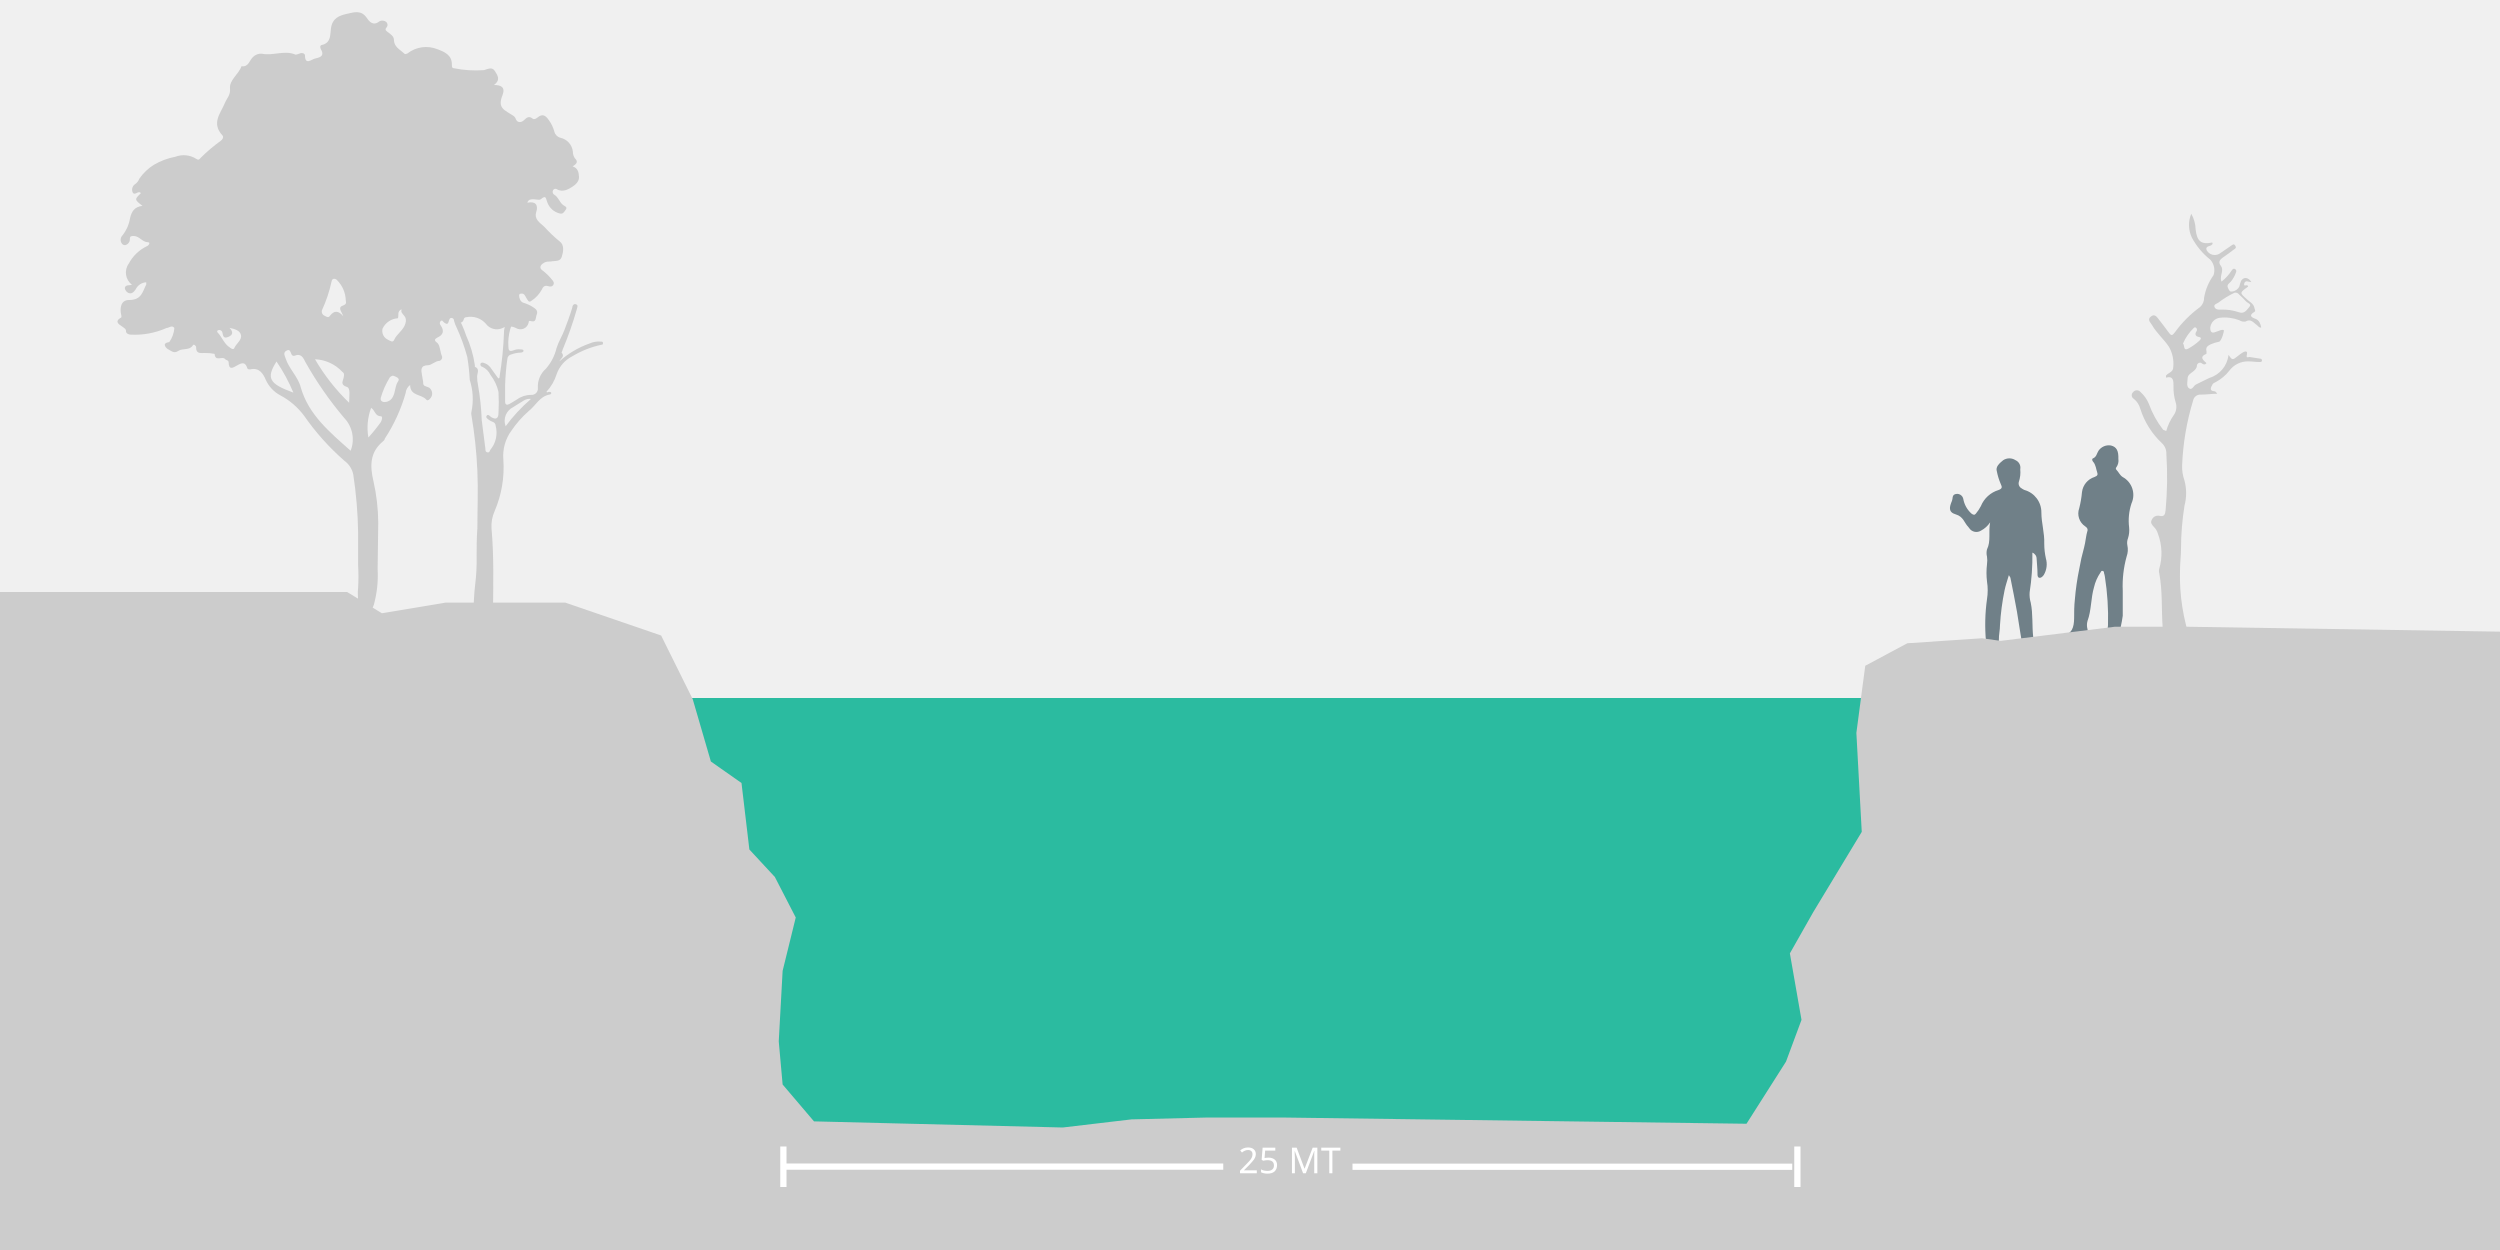
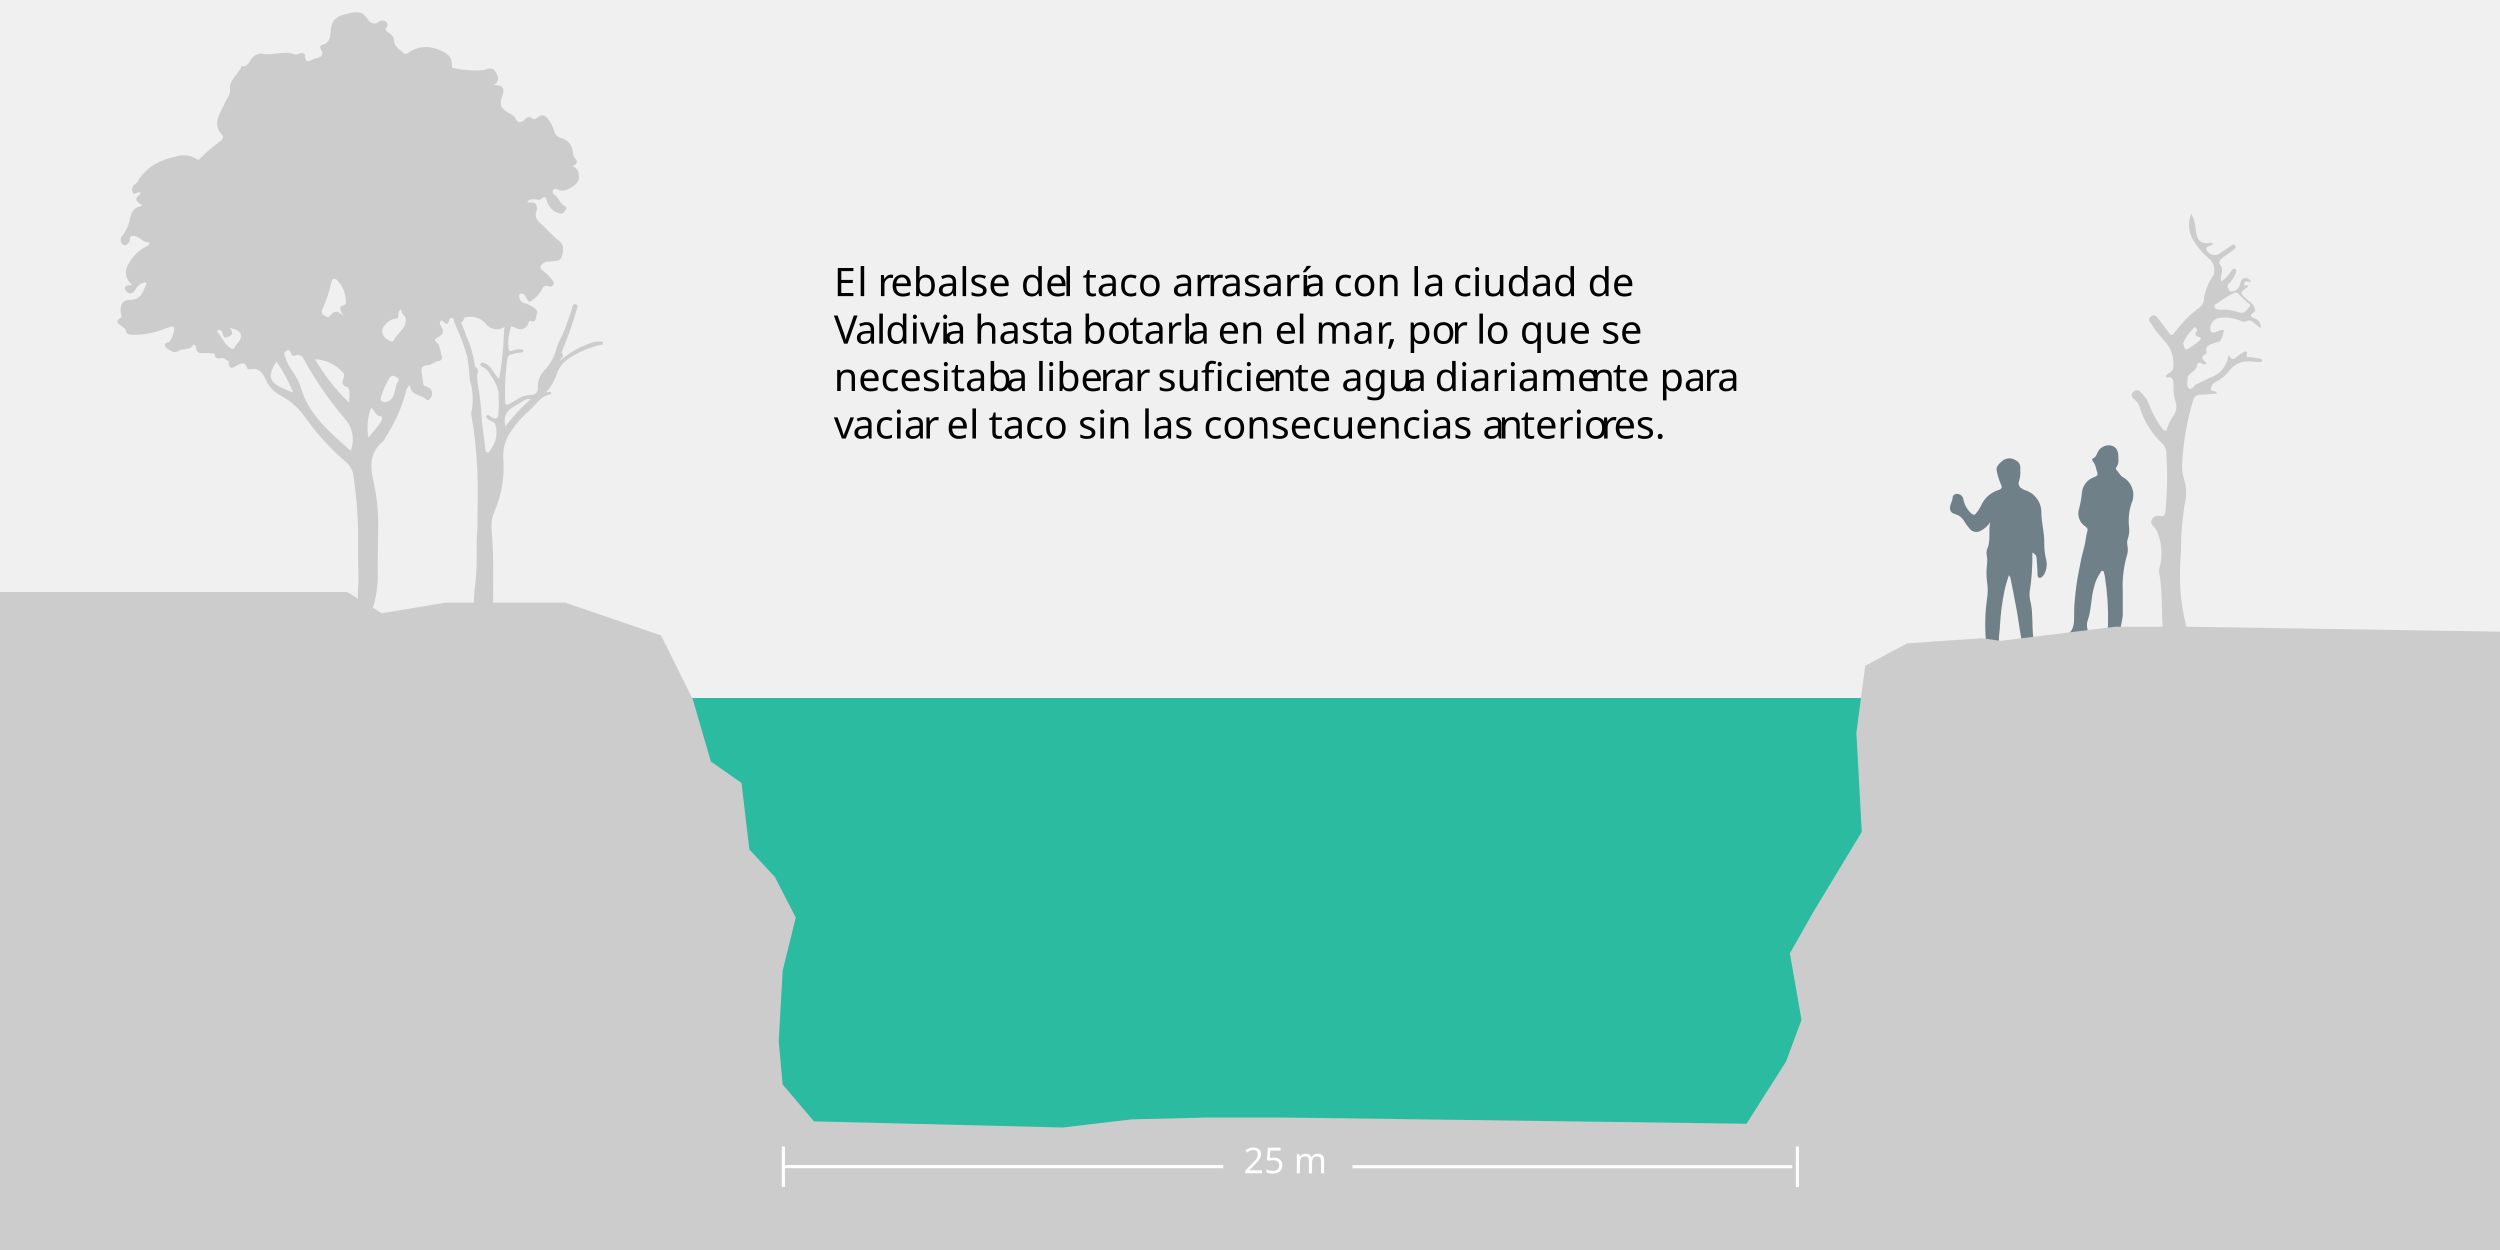
<svg xmlns="http://www.w3.org/2000/svg" viewBox="0 0 200 100">
  <defs>
-     <style>.cls-1{fill:#708088;}.cls-2{fill:#ccc;}.cls-3{fill:#2bbba0;}.cls-4{font-size:2.86px;fill:#fff;font-family:WorkSans-Medium, Work Sans;font-weight:500;}.cls-5{fill:none;stroke:#fff;stroke-miterlimit:10;stroke-width:0.5px;}</style>
+     <style>.cls-1{fill:#708088;}.cls-2{fill:#ccc;}.cls-3{fill:#2bbba0;}.cls-4{font-size:3.16px;font-family:WorkSans-ExtraLight, Work Sans;font-weight:200;}.cls-5{letter-spacing:-0.03em;}.cls-6{letter-spacing:-0.03em;}.cls-7{letter-spacing:-0.02em;}.cls-8{letter-spacing:-0.01em;}.cls-9{letter-spacing:-0.03em;}.cls-10{letter-spacing:-0.03em;}.cls-11{letter-spacing:-0.05em;}.cls-12{letter-spacing:-0.01em;}.cls-13{letter-spacing:-0.01em;}.cls-14{letter-spacing:-0.08em;}.cls-15{letter-spacing:-0.02em;}.cls-16{letter-spacing:-0.01em;}.cls-17{letter-spacing:-0.03em;}.cls-18{letter-spacing:-0.02em;}.cls-19{letter-spacing:-0.01em;}.cls-20{letter-spacing:-0.02em;}.cls-21{font-size:2.86px;fill:#fff;font-family:WorkSans-Medium, Work Sans;font-weight:500;}.cls-22{fill:none;stroke:#fff;stroke-miterlimit:10;stroke-width:0.25px;}</style>
  </defs>
  <g id="Capa_1" data-name="Capa 1">
    <path class="cls-1" d="M162.59,44.21a18.54,18.54,0,0,1-.22,3.18,2.36,2.36,0,0,0,.09.83c.19.91.09,1.85.2,2.78a.58.58,0,0,0,.48.58c.15,0,.35.07.32.28s-.24.2-.39.19c-.34,0-.67-.07-1-.11a.29.29,0,0,1-.25-.23c-.19-.92-.3-1.84-.46-2.76s-.35-1.83-.53-2.74a1.58,1.58,0,0,0-.12-.2c-.13.44-.26.81-.34,1.19A19.47,19.47,0,0,0,160,50c0,.4-.1.79-.09,1.19,0,.78-.45,1.16-1.13,1-.1,0-.21,0-.24-.15a.2.2,0,0,1,.14-.23c.22-.11.2-.28.2-.49a14.79,14.79,0,0,1,.08-3.39,4.45,4.45,0,0,0,0-1.41,5.8,5.8,0,0,1,0-1.38,2.09,2.09,0,0,0,0-.61,1.14,1.14,0,0,1,0-.58c.33-.67.1-1.38.25-2.16a2,2,0,0,1-.73.66.69.69,0,0,1-.95-.21l-.07-.09c-.32-.32-.38-.82-1-1s-.51-.59-.3-1.09c.07-.17,0-.44.24-.52a.5.5,0,0,1,.66.36,2.06,2.06,0,0,0,.66,1.19c.16.11.24.13.35,0a3.3,3.3,0,0,0,.4-.6,2.22,2.22,0,0,1,1.42-1.29c.28-.11.3-.22.17-.48a5,5,0,0,1-.31-1c-.13-.38.21-.66.5-.9a.9.9,0,0,1,1,0,.65.65,0,0,1,.37.72,2.4,2.4,0,0,1-.11,1,.45.45,0,0,0,.22.53,1,1,0,0,0,.23.13A1.85,1.85,0,0,1,163.31,41c0,.83.26,1.64.23,2.49a5.46,5.46,0,0,0,.13,1.18A1.67,1.67,0,0,1,163.5,46c-.09.12-.21.25-.36.22S163,46,163,45.89c0-.39-.05-.79-.07-1.19A.52.52,0,0,0,162.59,44.21Z" />
    <path class="cls-1" d="M169.47,36.71a.91.91,0,0,1-.16.67.14.14,0,0,0,0,.2c.18.18.27.43.5.58a1.63,1.63,0,0,1,.71,2.11,4.4,4.4,0,0,0-.19,1.93,2.11,2.11,0,0,1-.09.86,1,1,0,0,0-.05.57,1.59,1.59,0,0,1-.06.89,8.75,8.75,0,0,0-.31,2.74c0,.67,0,1.35,0,2a10,10,0,0,1-.39,1.72.2.2,0,0,1-.16.18,2.71,2.71,0,0,1-1.06-.11c-.19-.08-.13-.24,0-.29.37-.13.41-.44.43-.74a21.14,21.14,0,0,0-.25-3.89,1.53,1.53,0,0,0-.07-.29c0-.06,0-.15-.12-.17s-.11.08-.16.13a3.46,3.46,0,0,0-.52,1.18c-.26.89-.2,1.83-.52,2.7a1.2,1.2,0,0,0,0,.65c.13.7,0,.91-.76.84-.4,0-.79,0-1.19,0-.08,0-.18,0-.21-.1a.16.16,0,0,1,.15-.21c.8-.15.92-.69.94-1.37,0-.51,0-1,.06-1.54a20,20,0,0,1,.35-2.43,16.67,16.67,0,0,1,.39-1.73c.12-.45.14-.93.28-1.38,0-.14-.08-.22-.18-.29a1.24,1.24,0,0,1-.49-1.47,8.09,8.09,0,0,0,.22-1.29,1.45,1.45,0,0,1,1-1.2c.23-.09.29-.18.21-.39s-.1-.6-.33-.84c-.06-.07-.11-.22,0-.26.29-.12.3-.4.44-.61a1,1,0,0,1,1-.42C169.32,35.75,169.49,36.05,169.47,36.71Z" />
    <path class="cls-2" d="M44.75,28.91a7.2,7.2,0,0,1,2.41-1.43,1.81,1.81,0,0,1,.93-.15c.07,0,.16,0,.15.13s-.06.11-.13.12a7.64,7.64,0,0,0-2.34.93,2.53,2.53,0,0,0-1.24,1.43,3.69,3.69,0,0,1-.82,1.41c.07.09.13,0,.19,0s.16,0,.19.05,0,.15-.11.16c-.81.14-1.13.9-1.7,1.34a8.18,8.18,0,0,0-1.35,1.53,3.42,3.42,0,0,0-.66,2.36,8.85,8.85,0,0,1-.7,4.1,2.93,2.93,0,0,0-.25,1.37c.2,2.23.14,4.46.12,6.69,0,.44-.06.49-.51.47-.24,0-.49,0-.72,0s-.37-.11-.36-.36c.06-.79.07-1.58.17-2.35a15.06,15.06,0,0,0,.11-2.12c0-.78,0-1.55.06-2.32,0-1.53.07-3.06,0-4.59a35.81,35.81,0,0,0-.48-4.49.56.56,0,0,1,0-.22,5,5,0,0,0-.13-2.58,16.17,16.17,0,0,0-.2-1.84,15.14,15.14,0,0,0-.87-2.39,2.42,2.42,0,0,1-.25-.87c0-.09,0-.19.09-.24s.15.07.19.13a8.54,8.54,0,0,1,.75,1.66,8.64,8.64,0,0,1,.7,2.39s0,.1,0,.11c.42.18.18.51.18.78a3.08,3.08,0,0,0,.07.68,20.74,20.74,0,0,1,.3,2.83c.1.75.19,1.51.29,2.26,0,.12,0,.28.18.3s.16-.15.23-.22a2.15,2.15,0,0,0,.41-1.92.31.31,0,0,0-.21-.29,1.68,1.68,0,0,1-.3-.15c-.12-.09-.31-.2-.21-.35s.24,0,.35.1c.39.24.6.13.6-.33a15.54,15.54,0,0,0,0-1.67A3.36,3.36,0,0,0,39.24,30a1.33,1.33,0,0,0-.66-.66c-.09,0-.18-.12-.14-.24s.19-.1.29-.06a1,1,0,0,1,.49.34l.64.89c.12,0,.11-.11.11-.17a27.63,27.63,0,0,0,.35-3.51c0-.82.67-1.15,1-1.74a.14.14,0,0,1,.14,0c.07,0,0,.1,0,.16l-.06.1a4.1,4.1,0,0,0-.73,2.61c0,.31.08.43.4.31a1.08,1.08,0,0,1,.56-.08c.1,0,.24,0,.25.11s-.15.15-.26.15a2.35,2.35,0,0,0-.7.14.39.39,0,0,0-.33.36,18.44,18.44,0,0,0-.18,2.08c0,.44,0,.9,0,1.35,0,.24.14.28.32.19s.42-.25.62-.37a1.94,1.94,0,0,1,1.14-.37.5.5,0,0,0,.54-.55,1.89,1.89,0,0,1,.64-1.54,3.84,3.84,0,0,0,.85-1.64c.15-.5.46-1,.63-1.45s.45-1.18.63-1.79c0-.13.08-.34.29-.28s.11.24.08.38A28.42,28.42,0,0,1,45,28c0,.08-.09.18-.07.21C45.21,28.52,44.85,28.68,44.75,28.91Zm-2.3,3a.88.88,0,0,0-.51.11c-.3.17-.58.37-.87.54a1.23,1.23,0,0,0-.62,1.54A13.29,13.29,0,0,1,42.45,31.94Z" />
    <path class="cls-2" d="M173.3,34.48a4.06,4.06,0,0,1,.58-1.24,1.16,1.16,0,0,0,.17-1.06,4.08,4.08,0,0,1-.17-1.3c0-.41,0-.83-.6-.67,0-.09,0-.13,0-.16.17-.24.58-.26.58-.68a2.7,2.7,0,0,0-.34-1.62c-.41-.62-1-1.11-1.36-1.75-.13-.22-.4-.42-.1-.67s.48,0,.65.23.5.63.76,1,.32.27.54,0a9,9,0,0,1,2-2,1,1,0,0,0,.32-.76,4.32,4.32,0,0,1,.75-1.78,1.25,1.25,0,0,0-.26-1.25,5.62,5.62,0,0,1-1.47-1.76,2.34,2.34,0,0,1-.05-1.91,2.67,2.67,0,0,1,.35,1.25c.1.95.45,1.24,1.33,1.05.07.11,0,.15-.08.22s-.54.07-.35.43a.74.74,0,0,0,1,.25l.95-.65c.1-.07.21-.18.32,0s0,.24-.11.31c-.28.22-.56.42-.85.62s-.42.4-.19.69,0,.65,0,1c0,.07,0,.13.05.26a3.62,3.62,0,0,0,.82-.9c.07-.09.14-.18.26-.11a.2.2,0,0,1,.08.27,2.39,2.39,0,0,1-.42.75c-.16.16-.34.25-.22.5s.15.31.34.28a.72.72,0,0,0,.57-.41,2.65,2.65,0,0,1,.14-.45c.21-.33.59-.28.82.11-.2,0-.49-.2-.57.11s.22.05.28.18,0,.07,0,.09c-.66.47-.66.47-.06,1,.21.2.51.33.59.66,0,.11.14.27,0,.34-.54.33-.14.47.12.57s.38.4.43.69c-.21,0-.25-.14-.36-.21-.26-.18-.47-.53-.89-.28a.68.68,0,0,1-.5-.1,3.32,3.32,0,0,0-1.56-.2.89.89,0,0,0-.77.8c0,.32.1.48.45.33l.39-.14c.08,0,.18-.05.24,0s-.19.9-.38.93a2.88,2.88,0,0,0-.65.2c-.24.11-.44.24-.35.56,0,.06,0,.18,0,.2-.62.26-.25.52,0,.75-.15.18-.28.09-.4,0s-.36,0-.37.21-.17.36-.34.49-.4.26-.4.52-.13.63.12.8.35-.22.55-.31c.36-.17.72-.37,1.08-.53a2.16,2.16,0,0,0,1.52-1.84c.29.42.32.43.7.13a3.12,3.12,0,0,1,.47-.34c.16-.08.38-.14.3.19s.11.18.22.19l.83.13c.09,0,.18.06.16.17s-.12.1-.21.1c-.3,0-.6-.05-.89-.05a1.84,1.84,0,0,0-1.51.74,3.39,3.39,0,0,1-1.08.91c-.11.05-.25.12-.28.21s-.35.5.16.53c.07,0,.15.07.22.2-.43,0-.87.07-1.3.07a.58.58,0,0,0-.62.47,20.58,20.58,0,0,0-.88,5.17,3.32,3.32,0,0,0,.19,1.24,3.88,3.88,0,0,1,0,2,22.32,22.32,0,0,0-.28,3.46c0,.58-.08,1.16-.08,1.74a16.05,16.05,0,0,0,.91,5.78c0,.14.17.3,0,.45s-.3.05-.44,0a13.62,13.62,0,0,0-1.9-.39c-.55-.14-.6-.26-.21-.66a.81.81,0,0,0,.25-.66c-.1-1.43,0-2.88-.27-4.31a.63.63,0,0,1,0-.36,4.41,4.41,0,0,0-.1-2.78,1.28,1.28,0,0,0-.35-.59c-.15-.16-.28-.33-.14-.56a.53.53,0,0,1,.57-.31c.44.11.49-.11.53-.46a29,29,0,0,0,.06-4.47,1.12,1.12,0,0,0-.34-.86,6.43,6.43,0,0,1-1.75-2.78,1.51,1.51,0,0,0-.51-.78.33.33,0,0,1-.06-.54.38.38,0,0,1,.6,0,2.59,2.59,0,0,1,.66.94,7.48,7.48,0,0,0,1.14,2.07Zm5.48-11.07a7,7,0,0,0-1.31.8c-.13.09-.39.14-.31.35s.3.22.5.21a3.93,3.93,0,0,1,1.45.21c.46.17.65-.22.85-.44s-.19-.31-.31-.46-.34-.35-.52-.52A.38.38,0,0,0,178.78,23.41Zm-4.14,4.07c.14.12,0,.63.42.41a4.32,4.32,0,0,0,.86-.61c.12-.1.26-.28,0-.32s-.37-.21-.2-.46a.21.21,0,0,0,0-.24.14.14,0,0,0-.19-.05A3.78,3.78,0,0,0,174.64,27.48Z" />
    <path class="cls-2" d="M39.52,6.8c1.19,0,.64.81.57,1.14-.15.62.19.83.57,1.07s.51.26.62.54.42.27.63.07.4-.38.7-.13c.12.1.27,0,.38-.08.37-.31.62-.23.91.19a2.72,2.72,0,0,1,.45.94.67.67,0,0,0,.48.48,1.27,1.27,0,0,1,1,1.12.93.93,0,0,0,.15.51c.34.33.09.49-.17.66.44.14.49.5.51.85s-.28.62-.53.78-.77.5-1.25.19a.21.21,0,0,0-.3.1c-.07.13,0,.27.06.32.38.2.45.66.79.88.1.07.33.13.16.36s-.21.33-.46.29a1.4,1.4,0,0,1-1-.88c-.13-.29-.07-.65-.53-.26-.11.09-.39,0-.58,0s-.42,0-.49.28c.61-.14.9.14.71.74s.32.87.64,1.18a11.58,11.58,0,0,0,1.24,1.18c.38.27.29.82.16,1.23s-.57.3-.88.37c-.15,0-.35,0-.5.08s-.6.36-.1.68a4.3,4.3,0,0,1,.68.67c.11.12.22.26.13.43s-.26.16-.42.11-.37-.06-.5.27a2.51,2.51,0,0,1-.86.92c-.2.16-.28-.09-.38-.24s-.15-.39-.42-.35c-.12,0-.17.06-.16.19s.08.48.37.55a2.82,2.82,0,0,1,.71.32c.24.15.45.31.33.61s0,.68-.54.51c-.11,0-.1.05-.11.14a.67.67,0,0,1-1,.44,1.18,1.18,0,0,0-1.1,0,1.09,1.09,0,0,1-1.33-.36,1.63,1.63,0,0,0-1.52-.52c-.08,0-.2.05-.21.1-.15.53-.43.33-.7.13s-.44-.29-.54.13c-.06.25-.2.19-.35.08s-.14-.24-.29-.12a.24.24,0,0,0,0,.33c.33.47.19.79-.29,1-.18.1-.25.22,0,.39s.24.76.41,1.12a.3.3,0,0,1-.21.34c-.34,0-.61.33-.91.35-.62,0-.57.38-.49.79l.09.53c0,.35.07.3.48.47a.59.59,0,0,1,.21.67c-.06.17-.3.45-.43.3-.38-.47-1.29-.27-1.3-1.18a.89.89,0,0,0-.36.65,13.27,13.27,0,0,1-1.67,3.65c0,.07-.07.16-.13.2-1.08.88-1.06,2-.77,3.21a15.64,15.64,0,0,1,.38,3.28c0,.37-.05,3.33-.05,3.73a8.85,8.85,0,0,1-.3,2.85c-.09.28-.22.52-.55.56s-.72,0-.71-.54-.06-.93,0-1.38a15.21,15.21,0,0,0,0-1.77c0-.34,0-2.2,0-2.63a34.6,34.6,0,0,0-.39-4.66,1.81,1.81,0,0,0-.71-1.09,19.78,19.78,0,0,1-3.23-3.61,5.7,5.7,0,0,0-1.91-1.63,2.62,2.62,0,0,1-1.15-1.24c-.21-.48-.51-1-1.24-.83-.12,0-.21,0-.24-.1-.16-.54-.46-.42-.82-.21s-.65.37-.67-.25c0-.18-.21-.17-.29-.27-.21-.26-.79.25-.83-.41a3.59,3.59,0,0,0-.79-.07c-.34,0-.71.08-.69-.47,0-.11-.19-.26-.25-.16-.28.46-.81.22-1.17.46s-.56,0-.82-.13c-.05,0-.63-.48.09-.57a2.24,2.24,0,0,0,.41-1.13c-.21-.27-.42,0-.63,0a6.21,6.21,0,0,1-2.88.53c-.15,0-.37-.1-.36-.28s-.18-.27-.34-.39-.61-.34-.12-.66c.07,0,.12-.08.09-.18-.17-.69,0-1.27.62-1.26,1,0,1.07-.66,1.37-1.24a.47.47,0,0,1,0-.1.2.2,0,0,0,0-.08,1,1,0,0,0-.84.56c-.16.23-.37.47-.69.23-.1-.08-.21-.26-.18-.35.06-.26.36-.17.57-.24a1.22,1.22,0,0,1-.26-1.69,3.23,3.23,0,0,1,1.44-1.39c.17-.06.31-.31.11-.32-.46,0-.68-.48-1.13-.5-.23,0-.33,0-.33.24a.48.48,0,0,1-.37.49.3.3,0,0,1-.3-.17.5.5,0,0,1,.08-.61,2.93,2.93,0,0,0,.6-1.36c.12-.54.35-.93,1-1-.65-.5-.65-.52-.14-1,0,0,0-.07-.07-.08-.19-.09-.43.28-.58,0a.54.54,0,0,1,.23-.68,1,1,0,0,0,.31-.42,4,4,0,0,1,1.15-1.1,5.35,5.35,0,0,1,1.73-.65,1.87,1.87,0,0,1,1.69.18c.19.12.25,0,.34-.1a13.66,13.66,0,0,1,1.59-1.35c.15-.09.26-.31.16-.42-.93-1-.17-1.76.19-2.63.14-.35.45-.61.4-1.13-.07-.69.69-1.14.92-1.79.58.08.63-.49.93-.75a.89.89,0,0,1,.72-.25c.89.18,1.78-.31,2.67.07.1,0,.26-.06.39-.11s.36,0,.37.18c0,.79.52.32.78.25s.85-.14.5-.73c-.08-.13-.1-.33.06-.36.78-.17.66-.88.74-1.36.12-.79.67-1,1.26-1.13s1.15-.34,1.61.33c.18.27.5.67,1,.27a.48.48,0,0,1,.56.06.31.31,0,0,1,0,.44c-.15.19,0,.26.12.36s.48.31.48.58c0,.61.49.81.83,1.13.1.11.18,0,.25,0A2.42,2.42,0,0,1,35,3.94c.59.22,1.16.47,1.15,1.24,0,.13,0,.28.17.28a8.77,8.77,0,0,0,2.4.15c.29-.08.64-.29.87.07S40.06,6.4,39.52,6.8ZM28.05,36.06a2.48,2.48,0,0,0-.51-2.62A28.67,28.67,0,0,1,24.45,29c-.18-.35-.34-.77-.89-.54a.19.19,0,0,1-.24-.12c-.09-.17-.11-.45-.4-.29s-.15.38-.07.62c.27.85,1,1.46,1.22,2.35C24.69,33.17,26.37,34.57,28.05,36.06ZM27.46,25.3c-.1-.32-.47-.69-.06-.84s.25-.29.26-.47A2.37,2.37,0,0,0,27,22.45c-.13-.18-.42-.23-.47.05a11,11,0,0,1-.77,2.31.36.36,0,0,0,.21.45c.14.08.31.19.43,0C26.73,24.82,27.08,24.84,27.46,25.3Zm.47,6.92c0-.55.13-1.16-.17-1.26-.56-.18-.33-.46-.27-.74s.05-.36-.11-.48a3.17,3.17,0,0,0-2.18-1A16,16,0,0,0,27.93,32.22Zm4.19-7.48c-.38.18-.19.5-.29.72a1.45,1.45,0,0,0-1.23.84.78.78,0,0,0,.46.89c.16.08.37.24.47,0,.22-.49.74-.76.9-1.3s-.16-.63-.31-.92C32.09,24.94,32.12,24.85,32.12,24.74Zm-8.65,6.67a13.78,13.78,0,0,0-1.35-2.49C21.28,30.25,21.52,30.7,23.47,31.41Zm8-1.36c-.09,0-.24.07-.29.15a6.59,6.59,0,0,0-.72,1.63c-.06.26.18.36.37.33a.74.74,0,0,0,.6-.42c.22-.4.16-.88.44-1.27C32,30.25,31.67,30.13,31.44,30.05ZM18.36,26.23c.29.3.31.55-.09.72s-.42-.08-.48-.35a.25.25,0,0,0-.32-.19.11.11,0,0,0-.07.18c.37.37.51.91,1,1.22.11.08.29.21.36,0,.17-.35.6-.62.52-1S18.76,26.31,18.36,26.23Zm11.33,6.4A4.54,4.54,0,0,0,29.47,35a13.14,13.14,0,0,0,1-1.24c.09-.16.16-.46,0-.46C30,33.3,30,32.81,29.69,32.63Z" />
    <rect class="cls-3" x="52.89" y="55.84" width="99.89" height="35.63" />
  </g>
  <g id="Capa_2" data-name="Capa 2">
+     <text class="cls-4" transform="translate(66.71 23.69)">E<tspan class="cls-5" x="1.88" y="0">l</tspan>
+       <tspan x="2.57" y="0"> </tspan>
+       <tspan class="cls-5" x="3.5" y="0">r</tspan>
+       <tspan x="4.53" y="0">ebalse de</tspan>
+       <tspan class="cls-6" x="18.34" y="0">l</tspan>
+       <tspan class="cls-7" x="19.04" y="0"> </tspan>
+       <tspan x="19.9" y="0">taco ar</tspan>
+       <tspan class="cls-8" x="29.87" y="0">r</tspan>
+       <tspan x="30.95" y="0">asarí</tspan>
+       <tspan class="cls-9" x="37.58" y="0">a</tspan>
+       <tspan x="39.16" y="0" xml:space="preserve"> con l</tspan>
+       <tspan class="cls-10" x="47.14" y="0">a</tspan>
+       <tspan x="48.72" y="0" xml:space="preserve"> ciudad de </tspan>
+       <tspan class="cls-11" x="0" y="3.8">V</tspan>
+       <tspan x="1.7" y="3.8">a</tspan>
+       <tspan class="cls-12" x="3.37" y="3.8">l</tspan>
+       <tspan x="4.13" y="3.8">divi</tspan>
+       <tspan class="cls-9" x="8.82" y="3.8">a</tspan>
+       <tspan x="10.41" y="3.8" xml:space="preserve"> hast</tspan>
+       <tspan class="cls-10" x="17.47" y="3.8">a</tspan>
+       <tspan x="19.05" y="3.8" xml:space="preserve"> b</tspan>
+       <tspan class="cls-13" x="21.85" y="3.8">o</tspan>
+       <tspan x="23.64" y="3.8">tarl</tspan>
+       <tspan class="cls-10" x="28.31" y="3.8">a</tspan>
+       <tspan x="29.89" y="3.8" xml:space="preserve"> en e</tspan>
+       <tspan class="cls-6" x="37.01" y="3.8">l</tspan>
+       <tspan x="37.71" y="3.8" xml:space="preserve"> ma</tspan>
+       <tspan class="cls-14" x="43.35" y="3.8">r</tspan>
+       <tspan x="44.21" y="3.8">, po</tspan>
+       <tspan class="cls-15" x="49.42" y="3.8">r</tspan>
+       <tspan x="50.46" y="3.8"> </tspan>
+       <tspan class="cls-16" x="51.38" y="3.8">l</tspan>
+       <tspan x="52.15" y="3.8">o que se </tspan>
+       <tspan x="0" y="7.59">necesitab</tspan>
+       <tspan class="cls-9" x="13.76" y="7.59">a</tspan>
+       <tspan x="15.34" y="7.59" xml:space="preserve"> libe</tspan>
+       <tspan class="cls-8" x="21.28" y="7.59">r</tspan>
+       <tspan x="22.37" y="7.59">a</tspan>
+       <tspan class="cls-17" x="24.03" y="7.59">r</tspan>
+       <tspan x="25.08" y="7.59" xml:space="preserve"> suficie</tspan>
+       <tspan class="cls-18" x="35.08" y="7.59">n</tspan>
+       <tspan x="36.86" y="7.59">te agu</tspan>
+       <tspan class="cls-10" x="45.67" y="7.59">a</tspan>
+       <tspan x="47.25" y="7.59" xml:space="preserve"> diariame</tspan>
+       <tspan class="cls-18" x="60.54" y="7.59">n</tspan>
+       <tspan x="62.32" y="7.59">te pa</tspan>
+       <tspan class="cls-8" x="69.59" y="7.59">r</tspan>
+       <tspan class="cls-9" x="70.68" y="7.59">a</tspan>
+       <tspan x="72.26" y="7.59"> </tspan>
+       <tspan class="cls-19" x="0" y="11.39">v</tspan>
+       <tspan x="1.5" y="11.39">acia</tspan>
+       <tspan class="cls-17" x="7.14" y="11.39">r</tspan>
+       <tspan x="8.19" y="11.39" xml:space="preserve"> e</tspan>
+       <tspan class="cls-6" x="10.82" y="11.39">l</tspan>
+       <tspan class="cls-7" x="11.52" y="11.39"> </tspan>
+       <tspan x="12.38" y="11.39">taco sin las consecuencias a</tspan>
+       <tspan class="cls-20" x="53.18" y="11.39">n</tspan>
+       <tspan x="54.96" y="11.39">terio</tspan>
+       <tspan class="cls-5" x="61.35" y="11.39">r</tspan>
+       <tspan x="62.38" y="11.39">es.</tspan>
+     </text>
    <polygon class="cls-2" points="0 47.36 27.77 47.36 30.55 49.06 35.64 48.21 45.22 48.21 52.89 50.84 55.42 55.94 56.87 60.92 59.32 62.64 59.95 67.96 61.99 70.16 63.66 73.4 62.61 77.67 62.3 83.31 62.61 86.76 65.12 89.71 85.02 90.2 90.52 89.55 96.64 89.4 102.51 89.4 139.72 89.9 142.88 84.93 144.12 81.59 143.19 76.27 145.06 72.97 148.94 66.55 148.51 58.63 149.22 53.26 152.59 51.46 158.56 51.06 160.05 51.27 169.18 50.14 175.05 50.14 204.33 50.6 204.33 103.16 0 103.16 0 47.36" />
-     <text class="cls-4" transform="translate(99.06 93.86)">25 MT</text>
-     <line class="cls-5" x1="62.67" y1="93.33" x2="97.86" y2="93.33" />
-     <line class="cls-5" x1="108.2" y1="93.34" x2="143.38" y2="93.34" />
-     <line class="cls-5" x1="62.67" y1="91.72" x2="62.67" y2="94.96" />
-     <line class="cls-5" x1="143.79" y1="91.72" x2="143.79" y2="94.96" />
+     <text class="cls-21" transform="translate(99.48 93.86)">25 m</text>
+     <line class="cls-22" x1="62.67" y1="93.33" x2="97.86" y2="93.33" />
+     <line class="cls-22" x1="108.2" y1="93.34" x2="143.38" y2="93.34" />
+     <line class="cls-22" x1="62.67" y1="91.72" x2="62.67" y2="94.96" />
+     <line class="cls-22" x1="143.79" y1="91.72" x2="143.79" y2="94.96" />
  </g>
</svg>
